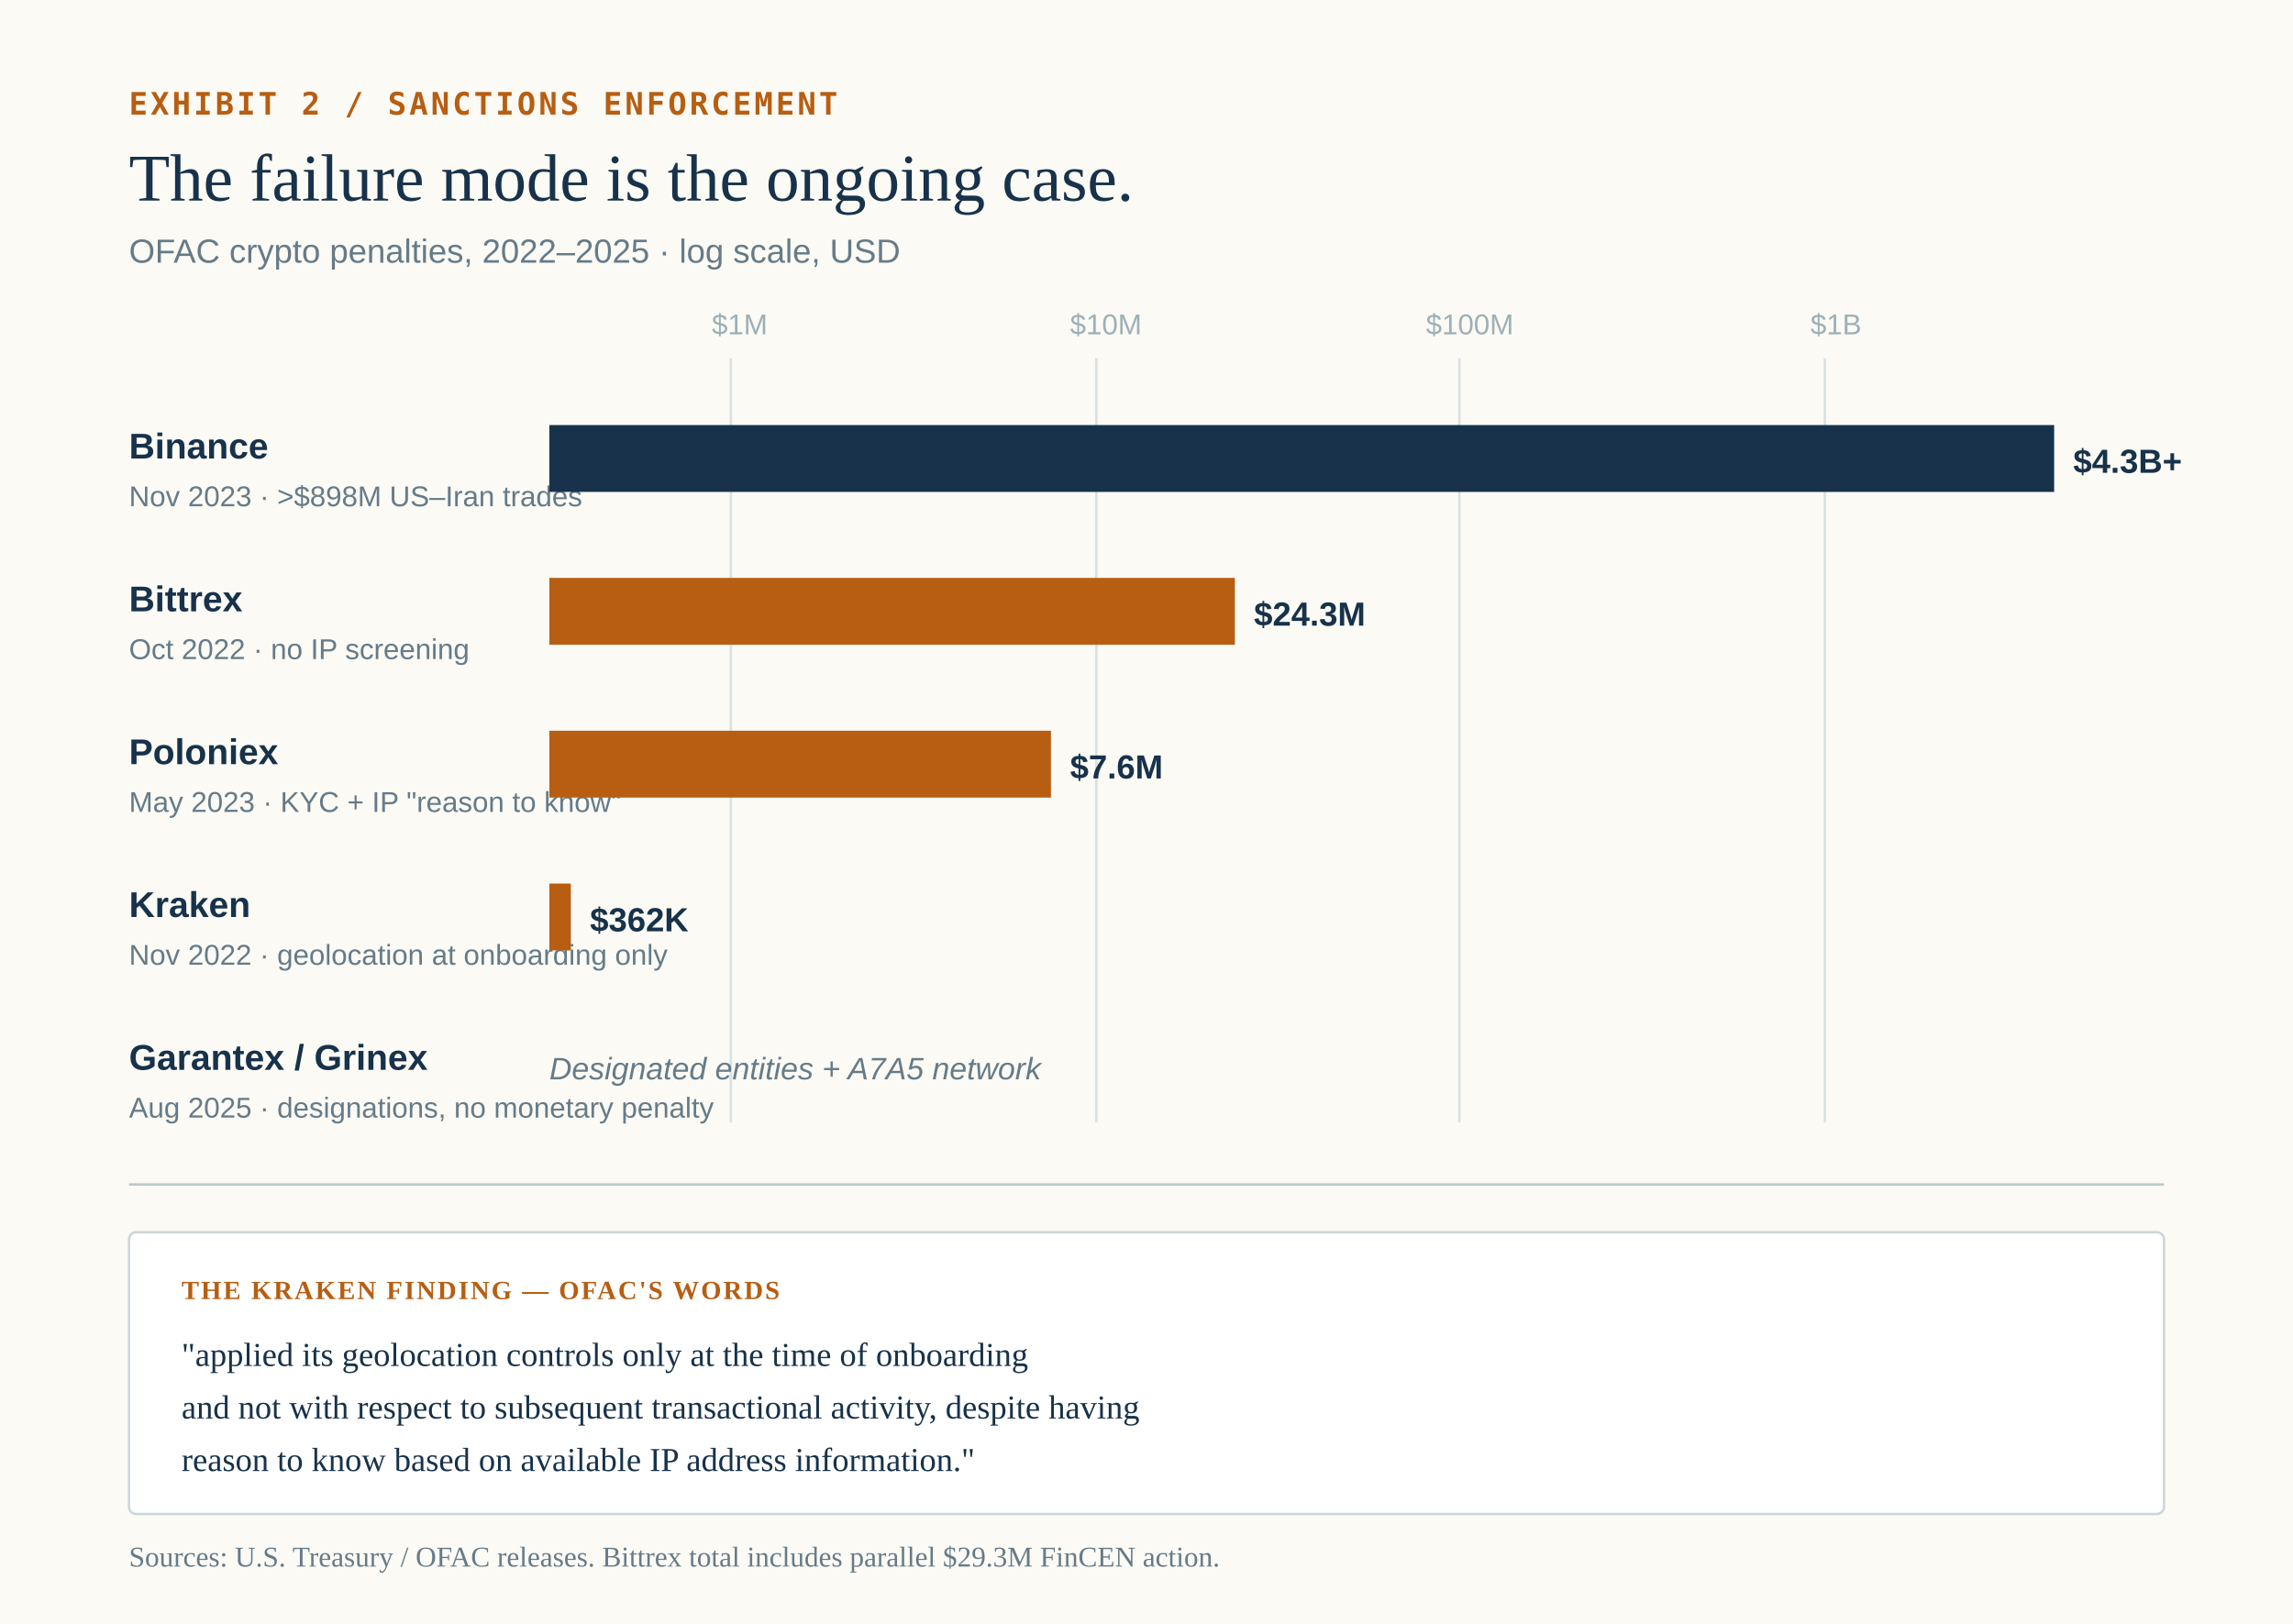
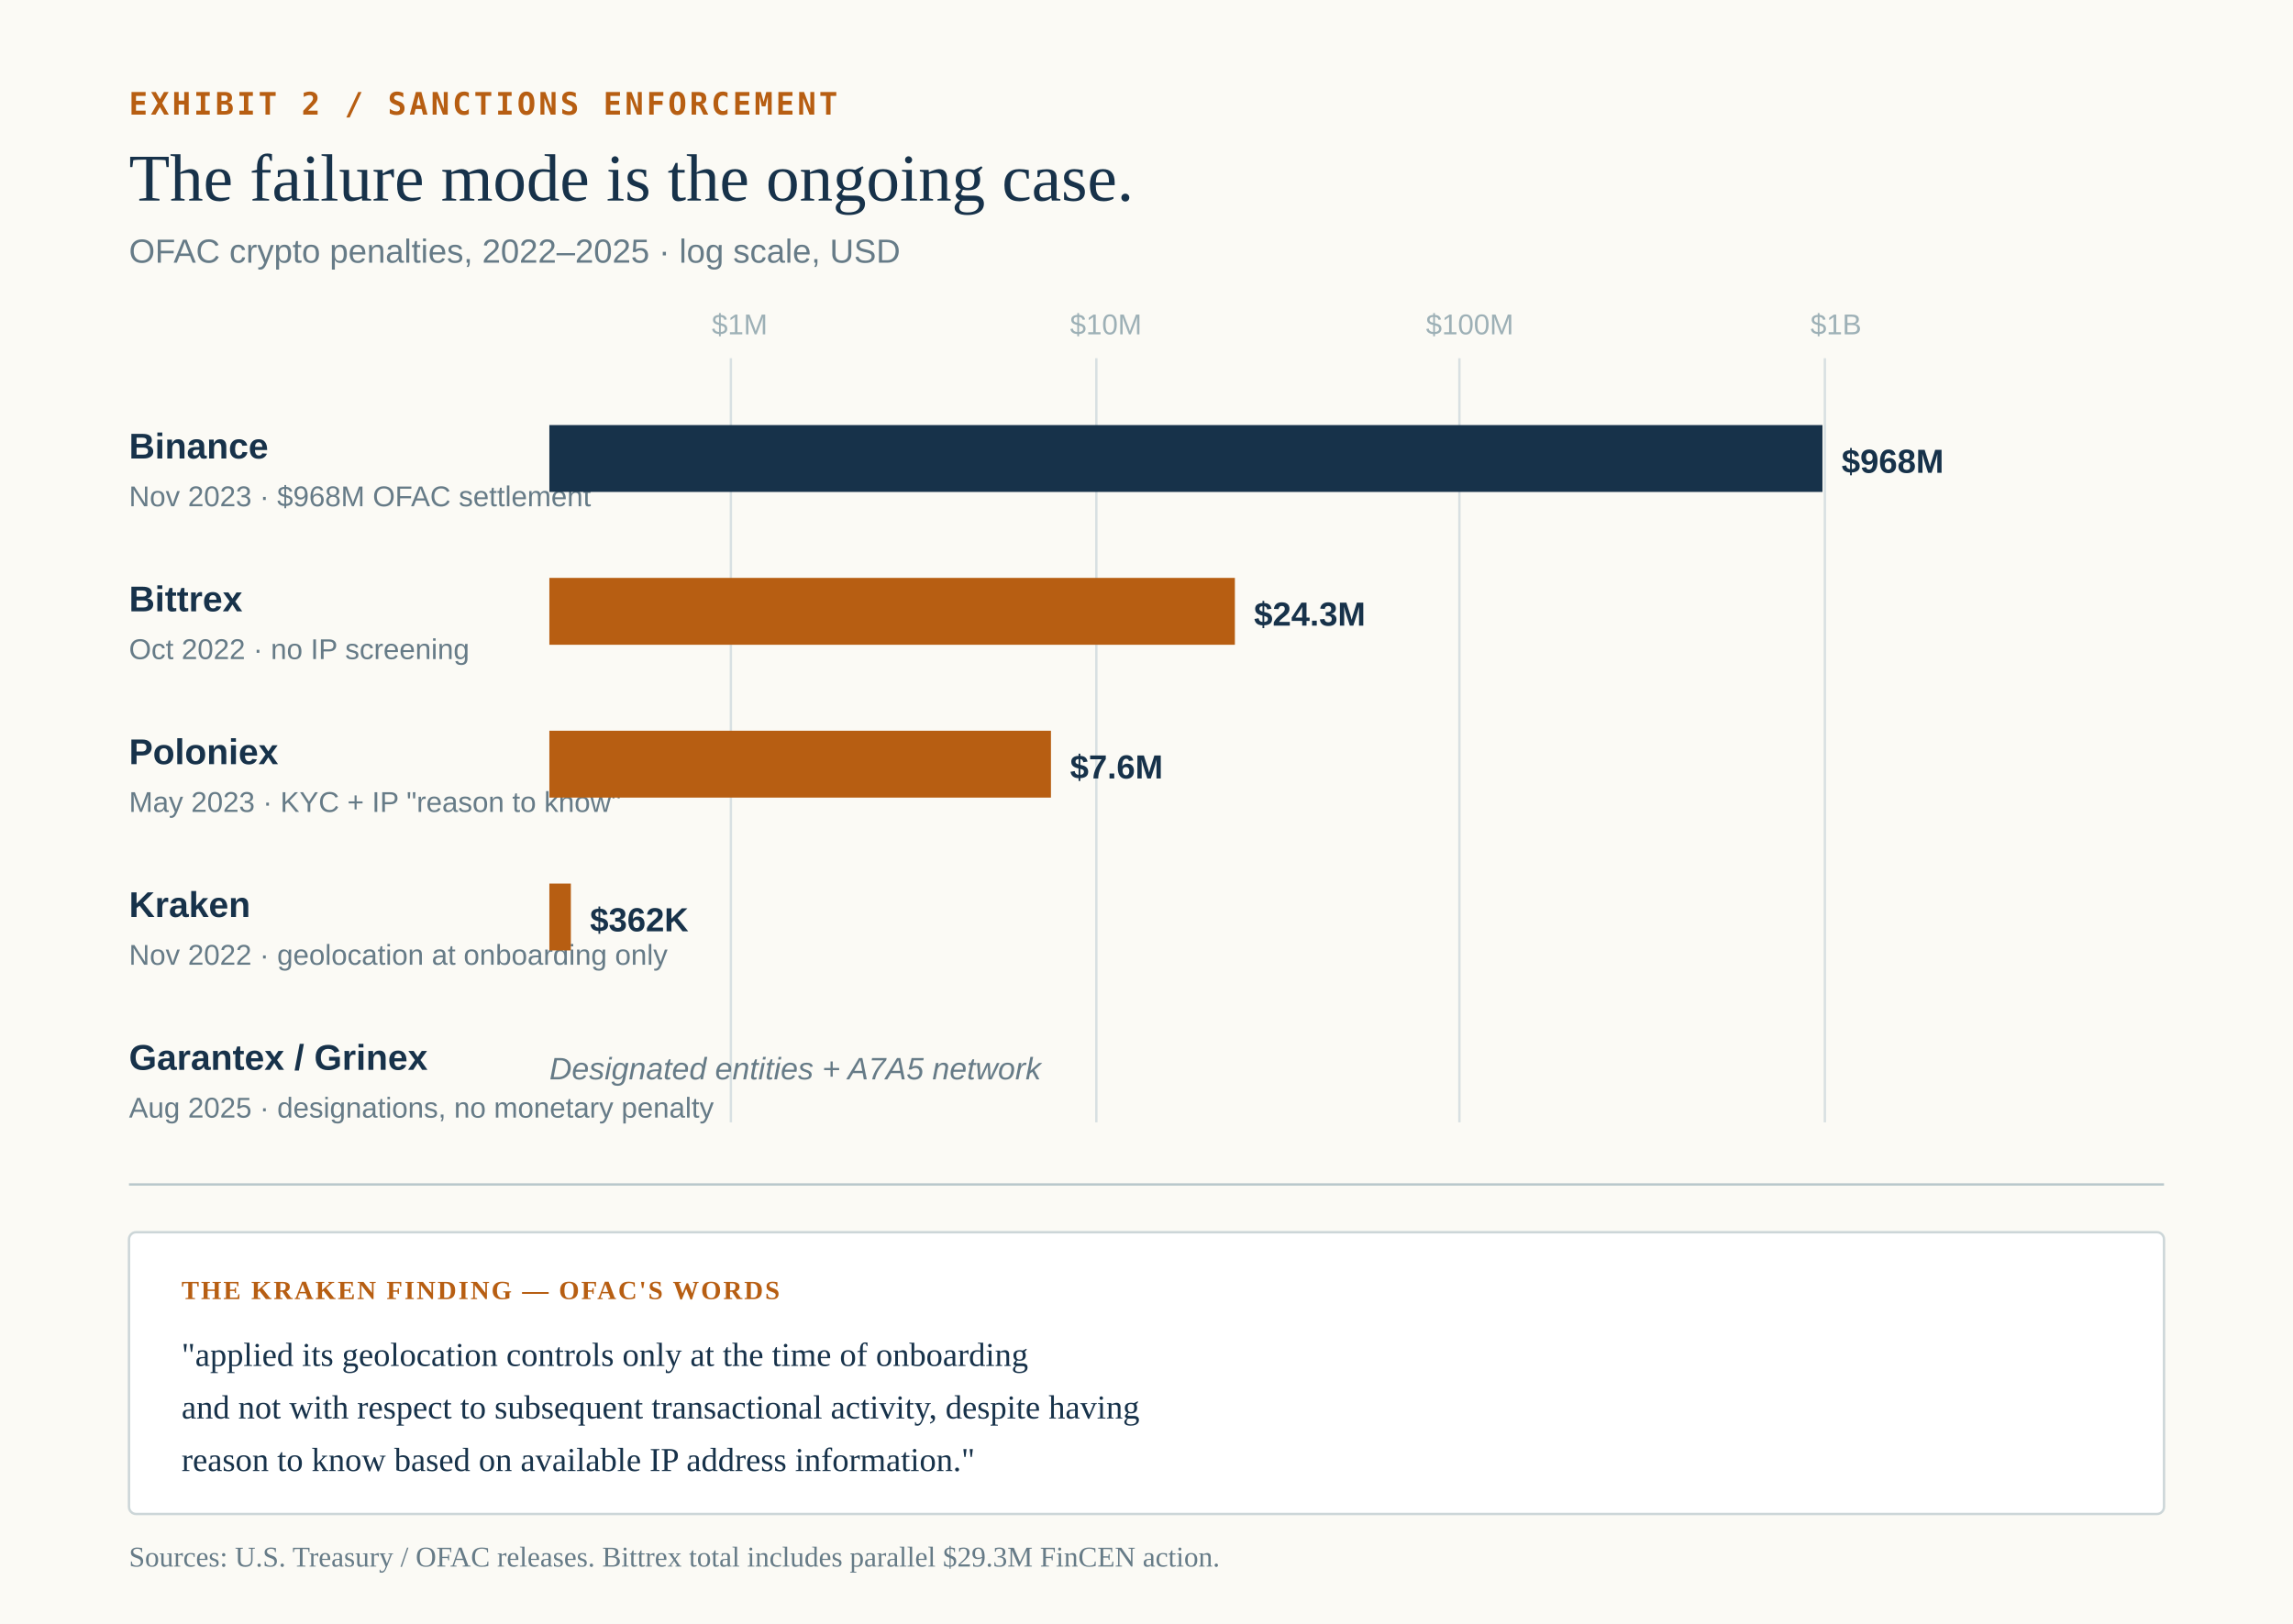
<svg xmlns="http://www.w3.org/2000/svg" viewBox="0 0 960 680" role="img" aria-labelledby="title desc">
  <rect width="960" height="680" fill="#fbfaf5" />
  <text x="54" y="48" fill="#b75e12" font-family="ui-monospace, SFMono-Regular, Menlo, monospace" font-size="13" font-weight="700" letter-spacing="1.2">EXHIBIT 2 / SANCTIONS ENFORCEMENT</text>
  <text x="54" y="84" fill="#17324a" font-family="Georgia, 'Times New Roman', serif" font-size="28">The failure mode is the ongoing case.</text>
  <text x="54" y="110" fill="#667b87" font-family="Arial, sans-serif" font-size="14">OFAC crypto penalties, 2022–2025 · log scale, USD</text>
  <g font-family="Arial, sans-serif" font-size="12" fill="#9db0b6">
    <line x1="306" y1="150" x2="306" y2="470" stroke="#d8e0e2" />
    <text x="298" y="140" fill="#9db0b6">$1M</text>
    <line x1="459" y1="150" x2="459" y2="470" stroke="#d8e0e2" />
    <text x="448" y="140" fill="#9db0b6">$10M</text>
    <line x1="611" y1="150" x2="611" y2="470" stroke="#d8e0e2" />
    <text x="597" y="140" fill="#9db0b6">$100M</text>
    <line x1="764" y1="150" x2="764" y2="470" stroke="#d8e0e2" />
    <text x="758" y="140" fill="#9db0b6">$1B</text>
  </g>
  <g font-family="Arial, sans-serif">
    <text x="54" y="192" fill="#17324a" font-size="15" font-weight="700">Binance</text>
-     <text x="54" y="212" fill="#667b87" font-size="12">Nov 2023 · &gt;$898M US–Iran trades</text>
-     <rect x="230" y="178" width="630" height="28" fill="#17324a" />
-     <text x="868" y="198" fill="#17324a" font-size="14" font-weight="700">$4.3B+</text>
+     <text x="54" y="212" fill="#667b87" font-size="12">Nov 2023 · $968M OFAC settlement</text>
+     <rect x="230" y="178" width="533" height="28" fill="#17324a" />
+     <text x="771" y="198" fill="#17324a" font-size="14" font-weight="700">$968M</text>
    <text x="54" y="256" fill="#17324a" font-size="15" font-weight="700">Bittrex</text>
    <text x="54" y="276" fill="#667b87" font-size="12">Oct 2022 · no IP screening</text>
    <rect x="230" y="242" width="287" height="28" fill="#b75e12" />
    <text x="525" y="262" fill="#17324a" font-size="14" font-weight="700">$24.3M</text>
    <text x="54" y="320" fill="#17324a" font-size="15" font-weight="700">Poloniex</text>
    <text x="54" y="340" fill="#667b87" font-size="12">May 2023 · KYC + IP "reason to know"</text>
    <rect x="230" y="306" width="210" height="28" fill="#b75e12" />
    <text x="448" y="326" fill="#17324a" font-size="14" font-weight="700">$7.6M</text>
    <text x="54" y="384" fill="#17324a" font-size="15" font-weight="700">Kraken</text>
    <text x="54" y="404" fill="#667b87" font-size="12">Nov 2022 · geolocation at onboarding only</text>
    <rect x="230" y="370" width="9" height="28" fill="#b75e12" />
    <text x="247" y="390" fill="#17324a" font-size="14" font-weight="700">$362K</text>
    <text x="54" y="448" fill="#17324a" font-size="15" font-weight="700">Garantex / Grinex</text>
    <text x="54" y="468" fill="#667b87" font-size="12">Aug 2025 · designations, no monetary penalty</text>
    <text x="230" y="452" fill="#667b87" font-size="13" font-style="italic">Designated entities + A7A5 network</text>
  </g>
  <line x1="54" y1="496" x2="906" y2="496" stroke="#b9c8cc" />
  <rect x="54" y="516" width="852" height="118" rx="3" fill="#ffffff" stroke="#ccd6d8" />
  <text x="76" y="544" fill="#b75e12" font-size="11" font-weight="700" letter-spacing=".8">THE KRAKEN FINDING — OFAC'S WORDS</text>
  <text x="76" y="572" fill="#17324a" font-size="14">"applied its geolocation controls only at the time of onboarding</text>
  <text x="76" y="594" fill="#17324a" font-size="14">and not with respect to subsequent transactional activity, despite having</text>
  <text x="76" y="616" fill="#17324a" font-size="14">reason to know based on available IP address information."</text>
  <text x="54" y="656" fill="#667b87" font-size="12">Sources: U.S. Treasury / OFAC releases. Bittrex total includes parallel $29.3M FinCEN action.</text>
</svg>
